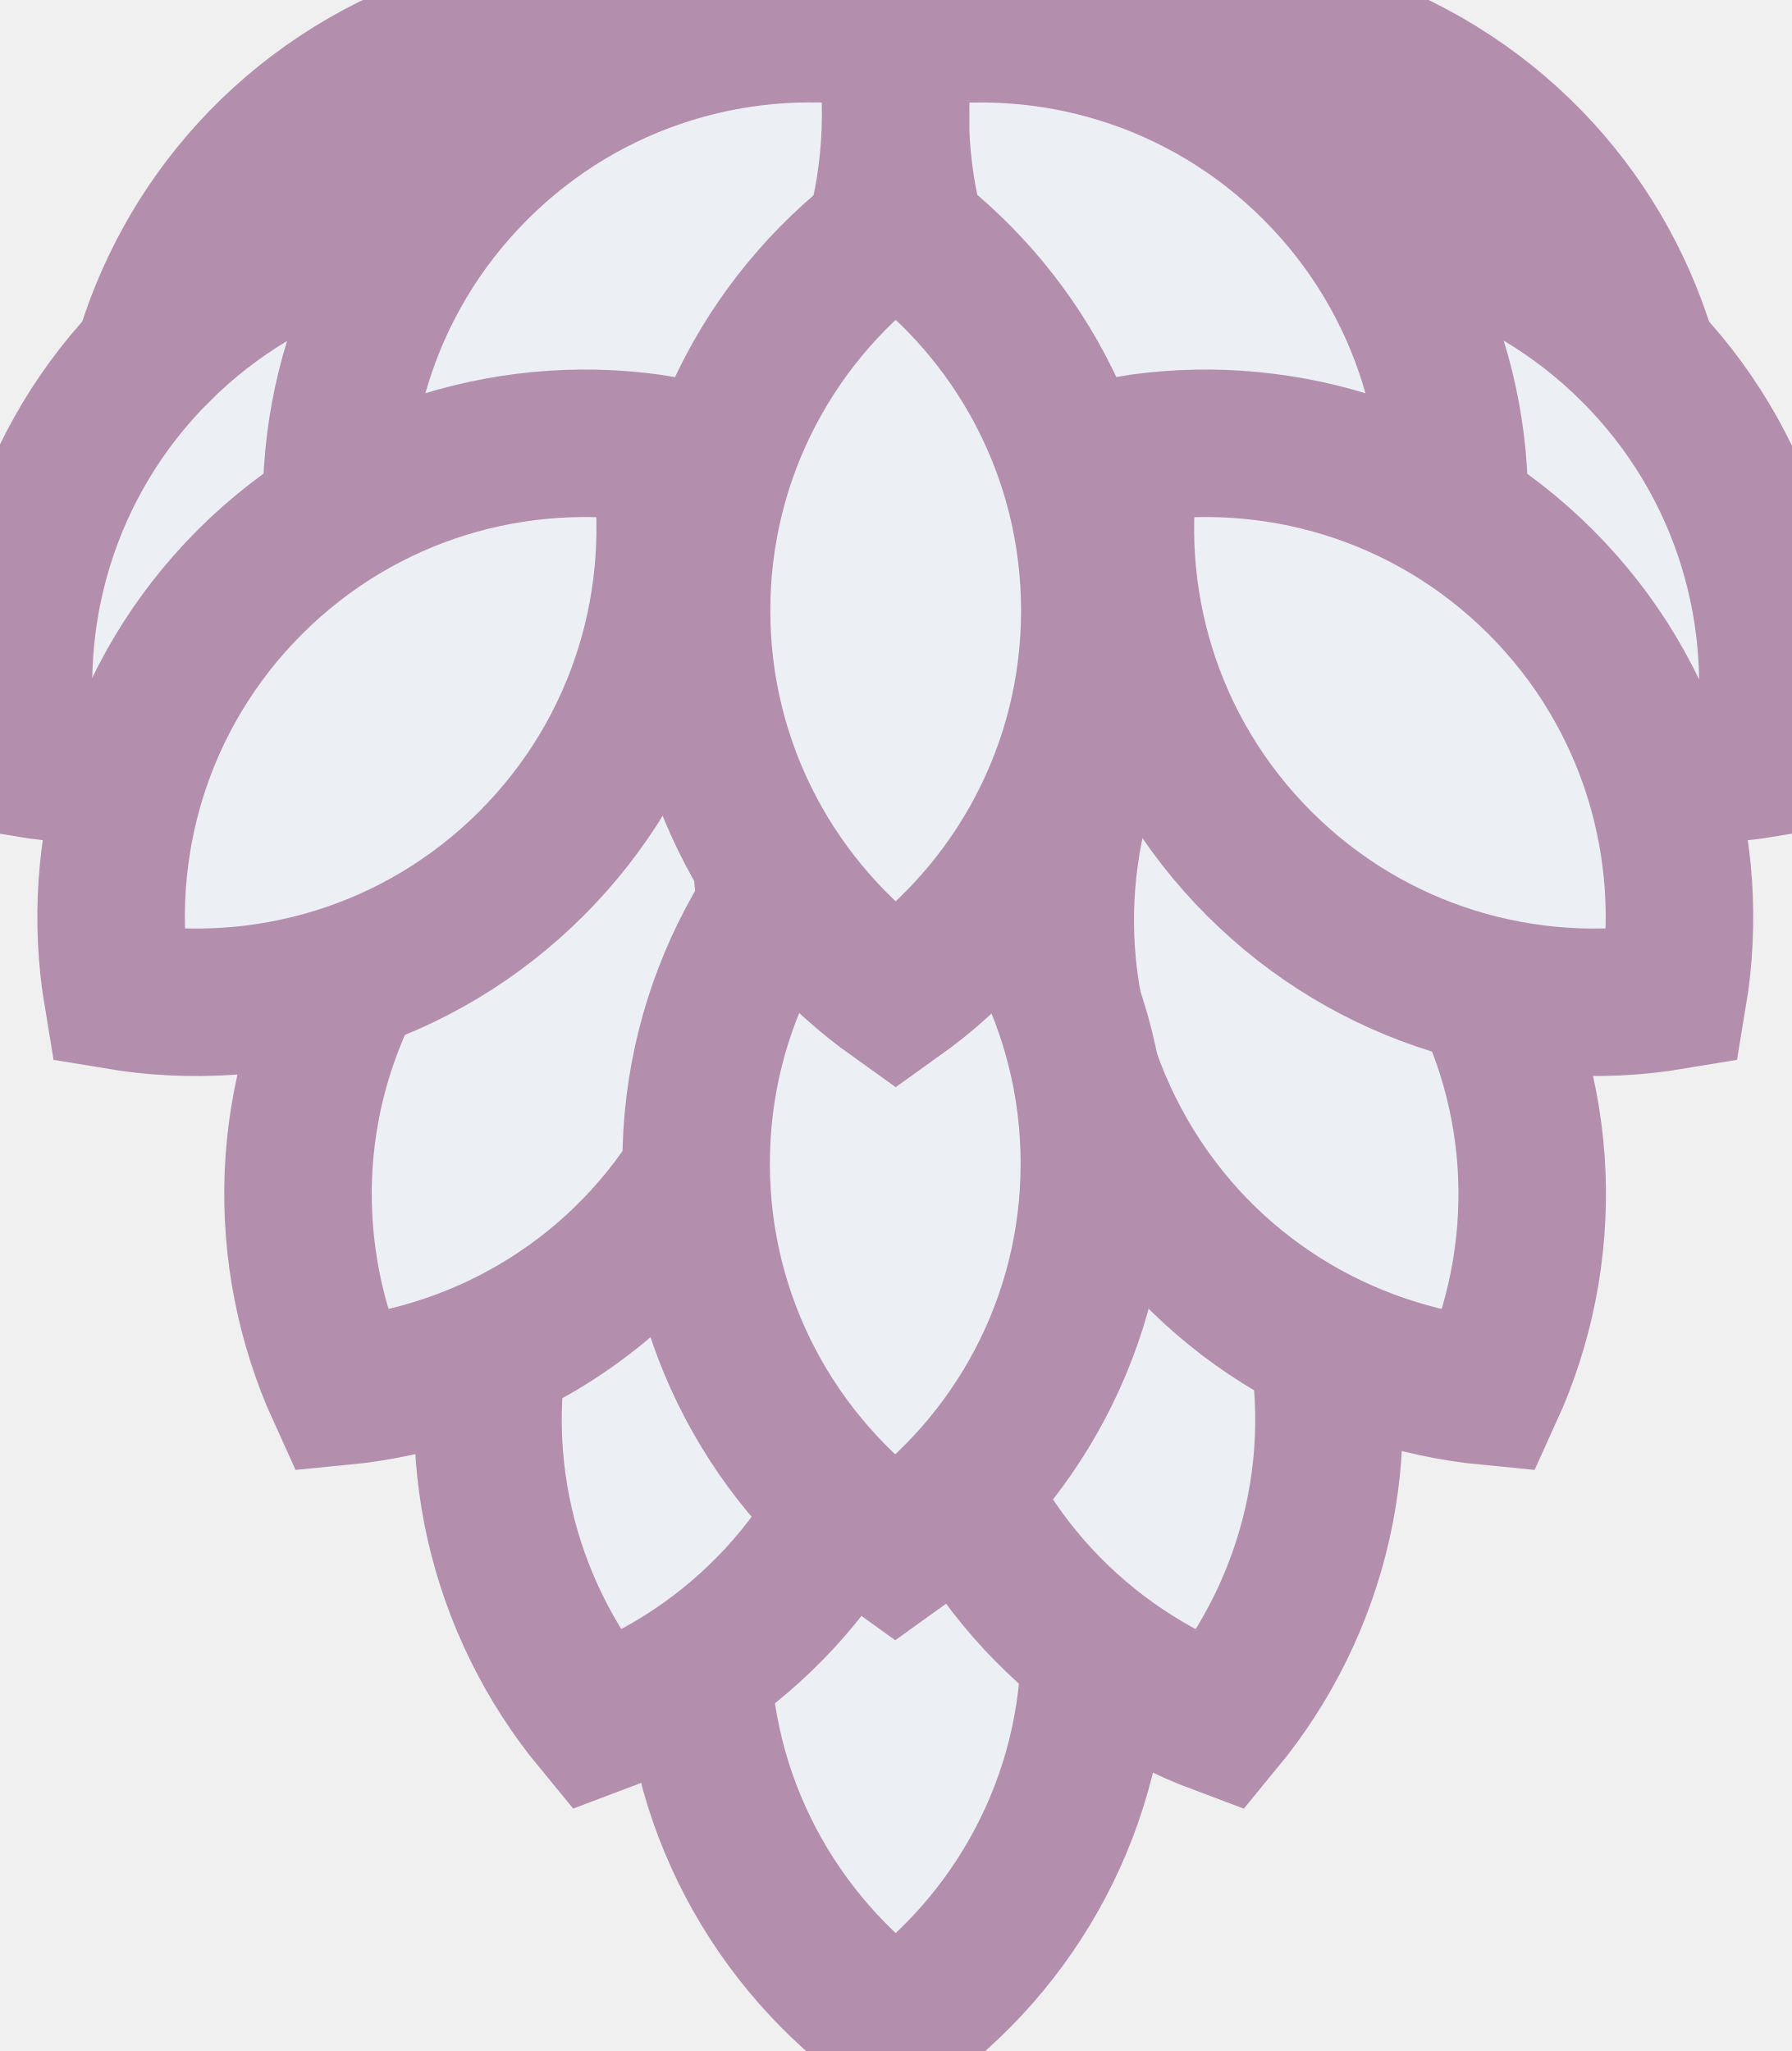
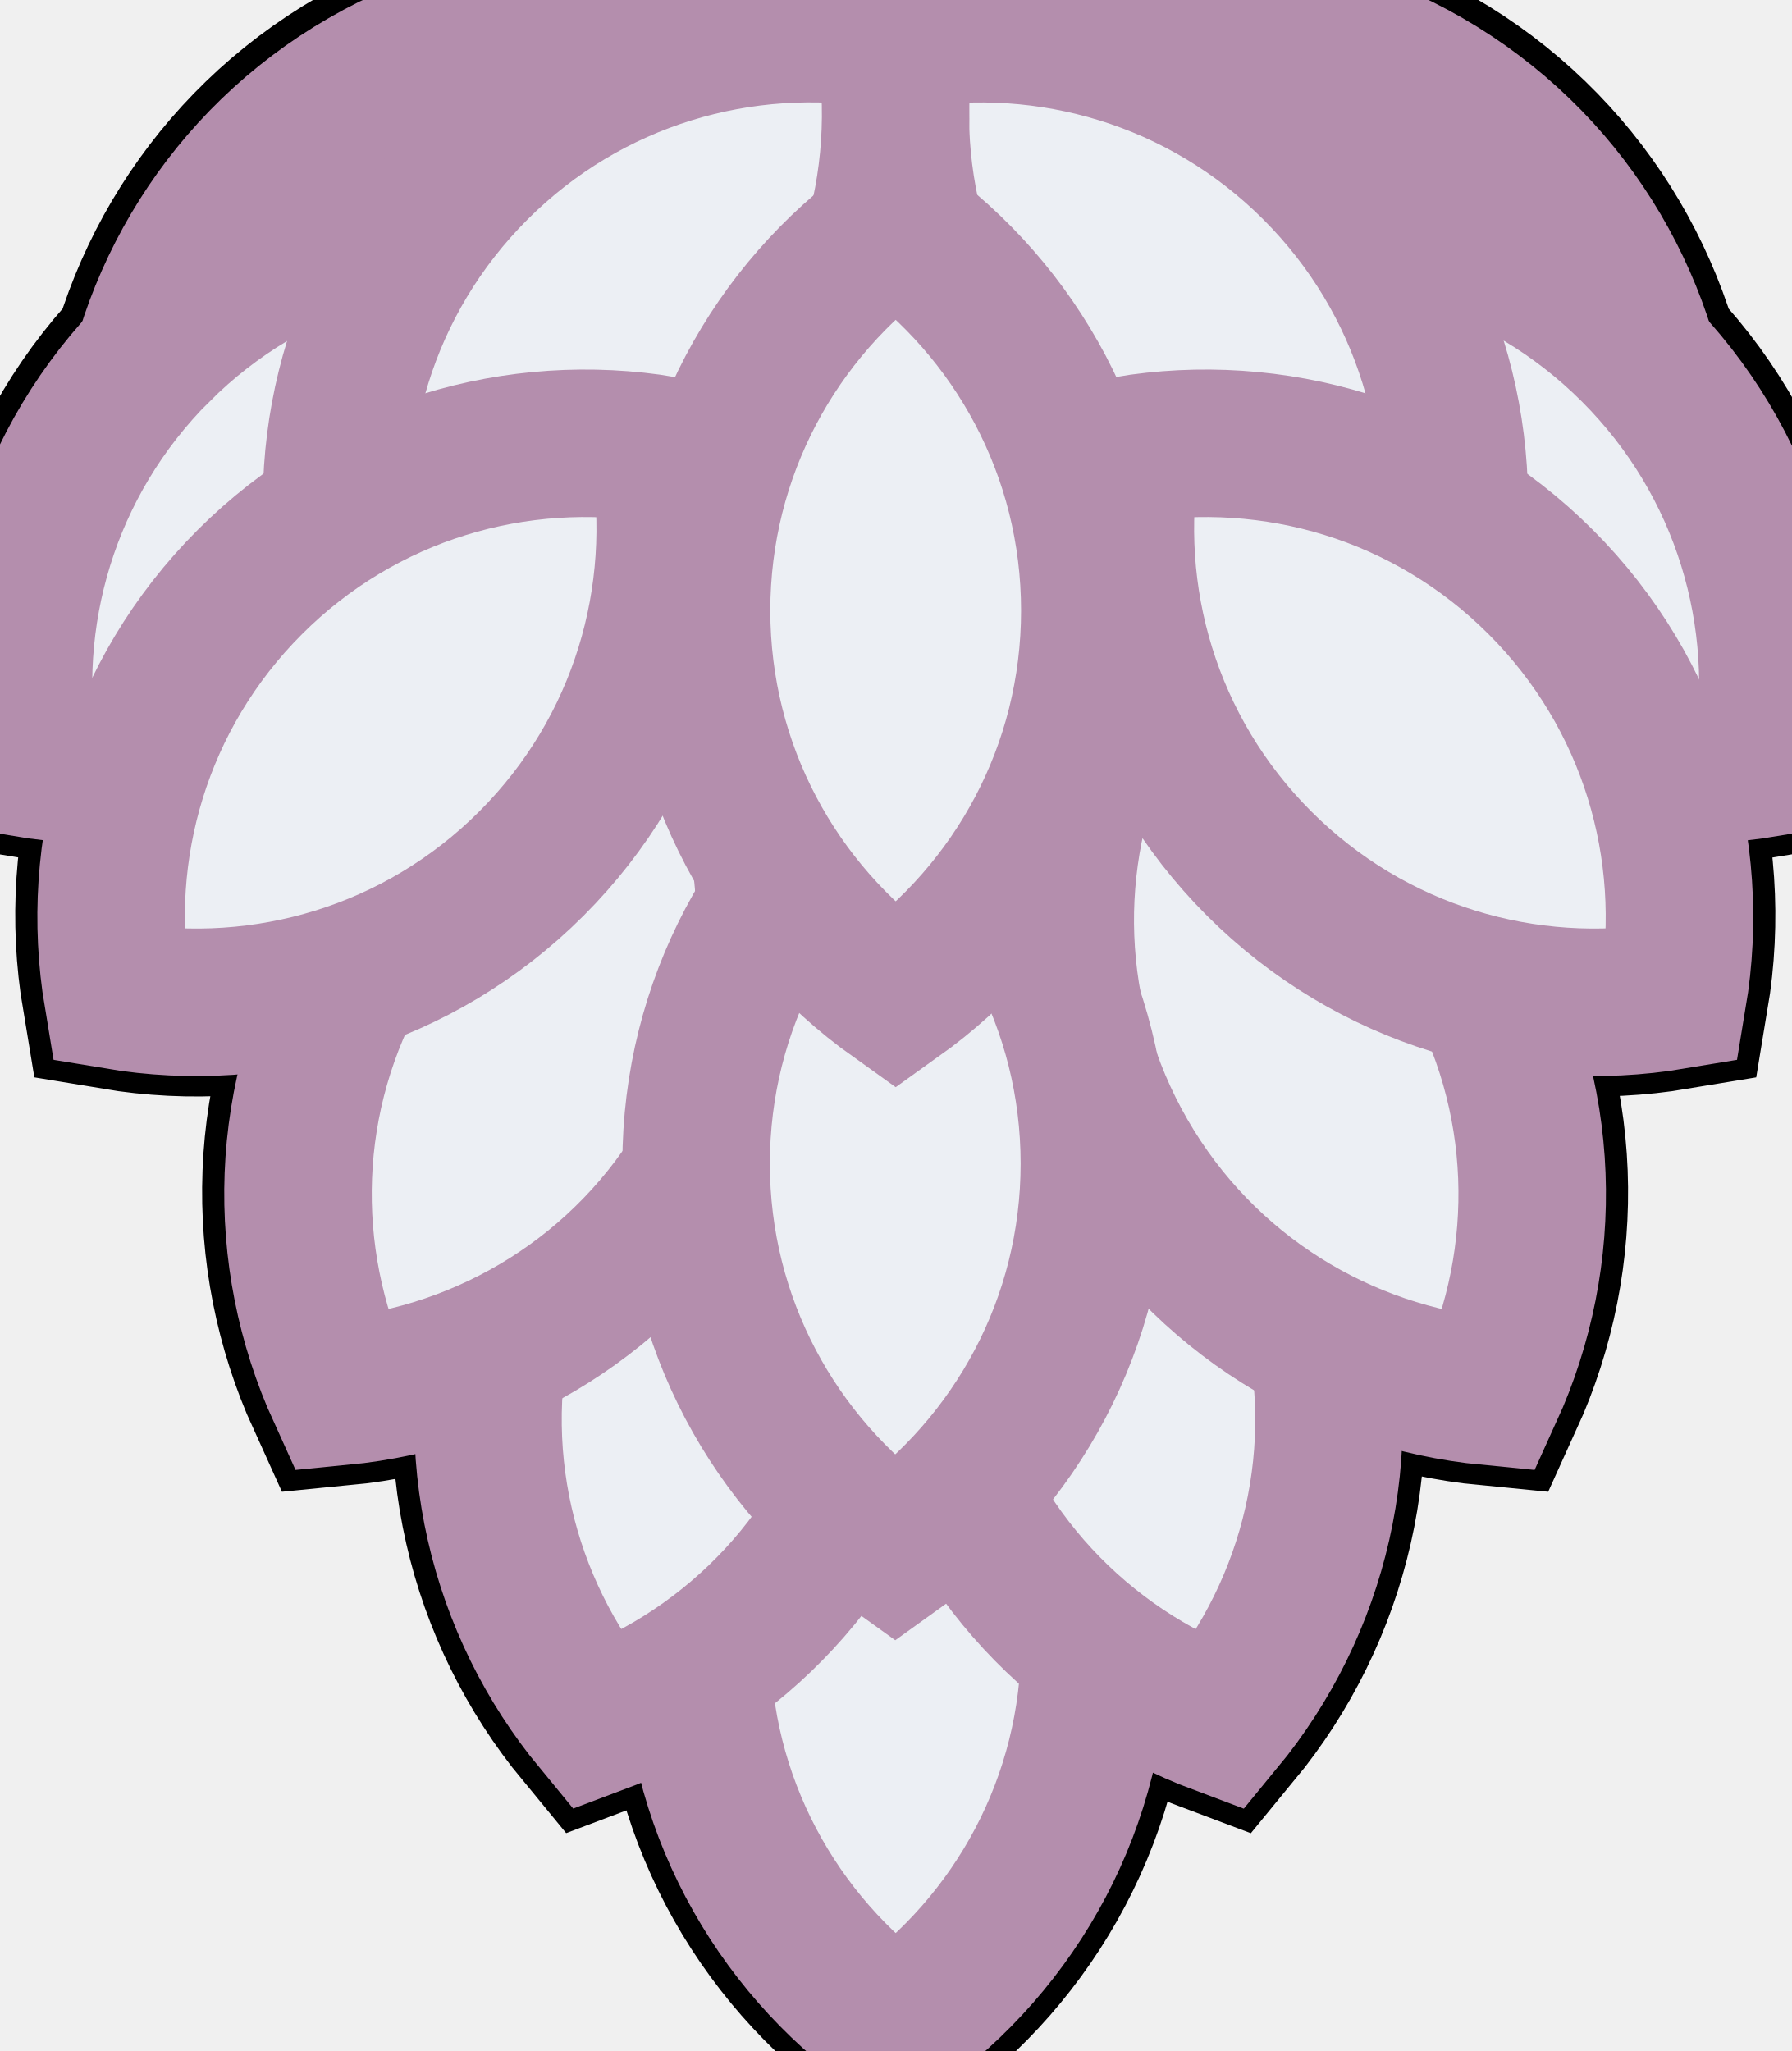
- <svg xmlns="http://www.w3.org/2000/svg" id="Layer_1" viewBox="0 0 242.89 278.14" version="1.1">
+ <svg xmlns="http://www.w3.org/2000/svg" id="Layer_1" viewBox="0 0 242.89 278.14" version="1.1" width="242.89" height="278.14">
  <defs id="defs1">
    <style id="style1">.cls-1{fill:#fff;stroke:#194b24;stroke-miterlimit:10;stroke-width:20px;}</style>
  </defs>
-   <path class="cls-1" d="M166.32,57.87c18.7,10.8,40.57,11.11,58.84,2.8-1.93-19.98-13.13-38.76-31.84-49.56C174.61,.32,152.75,0,134.48,8.32c1.93,19.98,13.13,38.76,31.84,49.56Z" id="path1" style="fill:#eceff4;fill-opacity:1;stroke:#b48ead;stroke-opacity:1" />
-   <path class="cls-1" d="M49.57,11.11c-18.7,10.8-29.91,29.58-31.84,49.56,18.26,8.32,40.13,8,58.84-2.8,18.7-10.8,29.91-29.58,31.84-49.56C90.15,0,68.28,.32,49.57,11.11Z" id="path2" style="fill:#eceff4;fill-opacity:1;stroke:#b48ead;stroke-opacity:1" />
-   <path class="cls-1" d="M94.45,222.72c0,21.6,10.66,40.69,27,52.35,16.34-11.66,27-30.75,27-52.35,0-21.6-10.66-40.69-27-52.35-16.34,11.66-27,30.75-27,52.35Z" id="path3" style="fill:#eceff4;fill-opacity:1;stroke:#b48ead;stroke-opacity:1" />
-   <path class="cls-1" d="M125.84,189.83c5.59,20.86,20.83,36.55,39.63,43.58,12.76-15.49,18.12-36.69,12.53-57.55-5.59-20.86-20.83-36.55-39.63-43.58-12.76,15.49-18.12,36.69-12.53,57.55Z" id="path4" style="fill:#eceff4;fill-opacity:1;stroke:#b48ead;stroke-opacity:1" />
-   <path class="cls-1" d="M152.38,156.86c10.8,18.7,29.58,29.91,49.56,31.84,8.32-18.26,8-40.13-2.8-58.84-10.8-18.7-29.58-29.91-49.56-31.84-8.32,18.26-8,40.13,2.8,58.84Z" id="path5" style="fill:#eceff4;fill-opacity:1;stroke:#b48ead;stroke-opacity:1" />
-   <path class="cls-1" d="M68.37,175.85c-5.59,20.86-.23,42.07,12.53,57.55,18.8-7.03,34.04-22.72,39.63-43.58,5.59-20.86,.23-42.07-12.53-57.55-18.8,7.03-34.04,22.72-39.63,43.58Z" id="path6" style="fill:#eceff4;fill-opacity:1;stroke:#b48ead;stroke-opacity:1" />
-   <path class="cls-1" d="M49.02,129.86c-10.8,18.7-11.11,40.57-2.8,58.84,19.98-1.93,38.76-13.13,49.56-31.84,10.8-18.7,11.11-40.57,2.8-58.84-19.98,1.93-38.76,13.13-49.56,31.84Z" id="path7" style="fill:#eceff4;fill-opacity:1;stroke:#b48ead;stroke-opacity:1" />
-   <path class="cls-1" d="M94.39,157.8c0,21.6,10.66,40.69,27,52.35,16.34-11.66,27-30.75,27-52.35,0-21.6-10.66-40.69-27-52.35-16.34,11.66-27,30.75-27,52.35Z" id="path8" style="fill:#eceff4;fill-opacity:1;stroke:#b48ead;stroke-opacity:1" />
-   <path class="cls-1" d="M183.4,85.58c15.27,15.27,36.31,21.24,56.11,17.93,3.31-19.79-2.66-40.84-17.93-56.11-15.27-15.27-36.31-21.24-56.11-17.93-3.31,19.79,2.66,40.84,17.93,56.11Z" id="path9" style="fill:#eceff4;fill-opacity:1;stroke:#b48ead;stroke-opacity:1" />
-   <path class="cls-1" d="M140.2,60.88c15.27,15.27,36.31,21.24,56.11,17.93,3.31-19.79-2.66-40.84-17.93-56.11C163.11,7.43,142.07,1.47,122.28,4.78c-3.31,19.79,2.66,40.84,17.93,56.11Z" id="path10" style="fill:#eceff4;fill-opacity:1;stroke:#b48ead;stroke-opacity:1" />
-   <path class="cls-1" d="M170.73,117.11c15.27,15.27,36.31,21.24,56.11,17.93,3.31-19.79-2.66-40.84-17.93-56.11-15.27-15.27-36.31-21.24-56.11-17.93-3.31,19.79,2.66,40.84,17.93,56.11Z" id="path11" style="fill:#eceff4;fill-opacity:1;stroke:#b48ead;stroke-opacity:1" />
-   <path class="cls-1" d="M21.31,47.4C6.04,62.67,.08,83.71,3.39,103.51c19.79,3.31,40.84-2.66,56.11-17.93,15.27-15.27,21.24-36.31,17.93-56.11-19.79-3.31-40.84,2.66-56.11,17.93Z" id="path12" style="fill:#eceff4;fill-opacity:1;stroke:#b48ead;stroke-opacity:1" />
-   <path class="cls-1" d="M64.45,22.7c-15.27,15.27-21.24,36.31-17.93,56.11,19.79,3.31,40.84-2.66,56.11-17.93,15.27-15.27,21.24-36.31,17.93-56.11-19.79-3.31-40.84,2.66-56.11,17.93Z" id="path13" style="fill:#eceff4;fill-opacity:1;stroke:#b48ead;stroke-opacity:1" />
-   <path class="cls-1" d="M33.88,78.93c-15.27,15.27-21.24,36.31-17.93,56.11,19.79,3.31,40.84-2.66,56.11-17.93,15.27-15.27,21.24-36.31,17.93-56.11-19.79-3.31-40.84,2.66-56.11,17.93Z" id="path14" style="fill:#eceff4;fill-opacity:1;stroke:#b48ead;stroke-opacity:1" />
-   <path class="cls-1" d="M94.45,82.8c0,21.6,10.66,40.69,27,52.35,16.34-11.66,27-30.75,27-52.35,0-21.6-10.66-40.69-27-52.35-16.34,11.66-27,30.75-27,52.35Z" id="path15" style="fill:#eceff4;fill-opacity:1;stroke:#b48ead;stroke-opacity:1" />
+   <path id="path15-5" style="display:inline;fill:#dfebff;fill-opacity:1;stroke:#000000;stroke-width:26;stroke-miterlimit:10;stroke-dasharray:none;stroke-opacity:1" class="cls-1" d="m 94.45,82.57 c 0,21.6 10.66,40.69 27,52.35 16.34,-11.66 27,-30.75 27,-52.35 0,-21.6 -10.66,-40.69 -27,-52.35 -16.34,11.66 -27,30.75 -27,52.35 z m -60.57,-3.87 c -15.27,15.27 -21.24,36.31 -17.93,56.11 19.79,3.31 40.84,-2.66 56.11,-17.93 15.27,-15.27 21.24,-36.31 17.93,-56.11 -19.79,-3.31 -40.84,2.66 -56.11,17.93 z m 30.57,-56.23 c -15.27,15.27 -21.24,36.31 -17.93,56.11 19.79,3.31 40.84,-2.66 56.11,-17.93 15.27,-15.27 21.24,-36.31 17.93,-56.11 -19.79,-3.31 -40.84,2.66 -56.11,17.93 z m -43.14,24.7 C 6.04,62.44 0.08,83.48 3.39,103.28 c 19.79,3.31 40.84,-2.66 56.11,-17.93 15.27,-15.27 21.24,-36.31 17.93,-56.11 -19.79,-3.31 -40.84,2.66 -56.11,17.93 z M 170.73,116.88 c 15.27,15.27 36.31,21.24 56.11,17.93 3.31,-19.79 -2.66,-40.84 -17.93,-56.11 -15.27,-15.27 -36.31,-21.24 -56.11,-17.93 -3.31,19.79 2.66,40.84 17.93,56.11 z m -30.53,-56.23 c 15.27,15.27 36.31,21.24 56.11,17.93 3.31,-19.79 -2.66,-40.84 -17.93,-56.11 -15.27,-15.27 -36.31,-21.23 -56.1,-17.92 -3.31,19.79 2.66,40.84 17.93,56.11 z m 43.2,24.7 c 15.27,15.27 36.31,21.24 56.11,17.93 3.31,-19.79 -2.66,-40.84 -17.93,-56.11 -15.27,-15.27 -36.31,-21.24 -56.11,-17.93 -3.31,19.79 2.66,40.84 17.93,56.11 z M 94.39,157.57 c 0,21.6 10.66,40.69 27,52.35 16.34,-11.66 27,-30.75 27,-52.35 0,-21.6 -10.66,-40.69 -27,-52.35 -16.34,11.66 -27,30.75 -27,52.35 z m -45.37,-27.94 c -10.8,18.7 -11.11,40.57 -2.8,58.84 19.98,-1.93 38.76,-13.13 49.56,-31.84 10.8,-18.7 11.11,-40.57 2.8,-58.84 -19.98,1.93 -38.76,13.13 -49.56,31.84 z m 19.35,45.99 c -5.59,20.86 -0.23,42.07 12.53,57.55 18.8,-7.03 34.04,-22.72 39.63,-43.58 5.59,-20.86 0.23,-42.07 -12.53,-57.55 -18.8,7.03 -34.04,22.72 -39.63,43.58 z m 84.01,-18.99 c 10.8,18.7 29.58,29.91 49.56,31.84 8.32,-18.26 8,-40.13 -2.8,-58.84 -10.8,-18.7 -29.58,-29.91 -49.56,-31.84 -8.32,18.26 -8,40.13 2.8,58.84 z m -26.54,32.97 c 5.59,20.86 20.83,36.55 39.63,43.58 12.76,-15.49 18.12,-36.69 12.53,-57.55 -5.59,-20.86 -20.83,-36.55 -39.63,-43.58 -12.76,15.49 -18.12,36.69 -12.53,57.55 z m -31.39,32.89 c 0,21.6 10.66,40.69 27,52.35 16.34,-11.66 27,-30.75 27,-52.35 0,-21.6 -10.66,-40.69 -27,-52.35 -16.34,11.66 -27,30.75 -27,52.35 z M 49.57,10.88 c -18.7,10.8 -29.91,29.58 -31.84,49.56 18.26,8.32 40.13,8 58.84,-2.8 C 95.27,46.84 106.48,28.06 108.41,8.08 90.15,-0.23 68.28,0.09 49.57,10.88 Z M 166.32,57.64 c 18.7,10.8 40.57,11.11 58.84,2.8 -1.93,-19.98 -13.13,-38.76 -31.84,-49.56 -18.71,-10.79 -40.57,-11.11 -58.84,-2.79 1.93,19.98 13.13,38.76 31.84,49.56 z" />
+   <path class="cls-1" d="m 166.32,57.87 c 18.7,10.8 40.57,11.11 58.84,2.8 C 223.23,40.69 212.03,21.91 193.32,11.11 174.61,0.32 152.75,0 134.48,8.32 c 1.93,19.98 13.13,38.76 31.84,49.56 z" id="path1" style="display:inline;fill:#eceff4;fill-opacity:1;stroke:#b48ead;stroke-opacity:1" />
+   <path class="cls-1" d="m 49.57,11.11 c -18.7,10.8 -29.91,29.58 -31.84,49.56 18.26,8.32 40.13,8 58.84,-2.8 C 95.27,47.07 106.48,28.29 108.41,8.31 90.15,0 68.28,0.32 49.57,11.11 Z" id="path2" style="display:inline;fill:#eceff4;fill-opacity:1;stroke:#b48ead;stroke-opacity:1" />
+   <path class="cls-1" d="m 94.45,222.72 c 0,21.6 10.66,40.69 27,52.35 16.34,-11.66 27,-30.75 27,-52.35 0,-21.6 -10.66,-40.69 -27,-52.35 -16.34,11.66 -27,30.75 -27,52.35 z" id="path3" style="display:inline;fill:#eceff4;fill-opacity:1;stroke:#b48ead;stroke-opacity:1" />
+   <path class="cls-1" d="m 125.84,189.83 c 5.59,20.86 20.83,36.55 39.63,43.58 12.76,-15.49 18.12,-36.69 12.53,-57.55 -5.59,-20.86 -20.83,-36.55 -39.63,-43.58 -12.76,15.49 -18.12,36.69 -12.53,57.55 z" id="path4" style="display:inline;fill:#eceff4;fill-opacity:1;stroke:#b48ead;stroke-opacity:1" />
+   <path class="cls-1" d="m 152.38,156.86 c 10.8,18.7 29.58,29.91 49.56,31.84 8.32,-18.26 8,-40.13 -2.8,-58.84 -10.8,-18.7 -29.58,-29.91 -49.56,-31.84 -8.32,18.26 -8,40.13 2.8,58.84 z" id="path5" style="display:inline;fill:#eceff4;fill-opacity:1;stroke:#b48ead;stroke-opacity:1" />
+   <path class="cls-1" d="m 68.37,175.85 c -5.59,20.86 -0.23,42.07 12.53,57.55 18.8,-7.03 34.04,-22.72 39.63,-43.58 5.59,-20.86 0.23,-42.07 -12.53,-57.55 -18.8,7.03 -34.04,22.72 -39.63,43.58 z" id="path6" style="display:inline;fill:#eceff4;fill-opacity:1;stroke:#b48ead;stroke-opacity:1" />
+   <path class="cls-1" d="m 49.02,129.86 c -10.8,18.7 -11.11,40.57 -2.8,58.84 19.98,-1.93 38.76,-13.13 49.56,-31.84 10.8,-18.7 11.11,-40.57 2.8,-58.84 -19.98,1.93 -38.76,13.13 -49.56,31.84 z" id="path7" style="display:inline;fill:#eceff4;fill-opacity:1;stroke:#b48ead;stroke-opacity:1" />
+   <path class="cls-1" d="m 94.39,157.8 c 0,21.6 10.66,40.69 27,52.35 16.34,-11.66 27,-30.75 27,-52.35 0,-21.6 -10.66,-40.69 -27,-52.35 -16.34,11.66 -27,30.75 -27,52.35 z" id="path8" style="display:inline;fill:#eceff4;fill-opacity:1;stroke:#b48ead;stroke-opacity:1" />
+   <path class="cls-1" d="m 183.4,85.58 c 15.27,15.27 36.31,21.24 56.11,17.93 3.31,-19.79 -2.66,-40.84 -17.93,-56.11 -15.27,-15.27 -36.31,-21.24 -56.11,-17.93 -3.31,19.79 2.66,40.84 17.93,56.11 z" id="path9" style="display:inline;fill:#eceff4;fill-opacity:1;stroke:#b48ead;stroke-opacity:1" />
+   <path class="cls-1" d="m 140.2,60.88 c 15.27,15.27 36.31,21.24 56.11,17.93 C 199.62,59.02 193.65,37.97 178.38,22.7 163.11,7.43 142.07,1.47 122.28,4.78 c -3.31,19.79 2.66,40.84 17.93,56.11 z" id="path10" style="display:inline;fill:#eceff4;fill-opacity:1;stroke:#b48ead;stroke-opacity:1" />
+   <path class="cls-1" d="m 170.73,117.11 c 15.27,15.27 36.31,21.24 56.11,17.93 C 230.15,115.25 224.18,94.2 208.91,78.93 193.64,63.66 172.6,57.69 152.8,61 c -3.31,19.79 2.66,40.84 17.93,56.11 z" id="path11" style="display:inline;fill:#eceff4;fill-opacity:1;stroke:#b48ead;stroke-opacity:1" />
+   <path class="cls-1" d="M 21.31,47.4 C 6.04,62.67 0.08,83.71 3.39,103.51 23.18,106.82 44.23,100.85 59.5,85.58 74.77,70.31 80.74,49.27 77.43,29.47 57.64,26.16 36.59,32.13 21.32,47.4 Z" id="path12" style="display:inline;fill:#eceff4;fill-opacity:1;stroke:#b48ead;stroke-opacity:1" />
+   <path class="cls-1" d="M 64.45,22.7 C 49.18,37.97 43.21,59.01 46.52,78.81 66.31,82.12 87.36,76.15 102.63,60.88 117.9,45.61 123.87,24.57 120.56,4.77 100.77,1.46 79.72,7.43 64.45,22.7 Z" id="path13" style="display:inline;fill:#eceff4;fill-opacity:1;stroke:#b48ead;stroke-opacity:1" />
+   <path class="cls-1" d="M 33.88,78.93 C 18.61,94.2 12.64,115.24 15.95,135.04 35.74,138.35 56.79,132.38 72.06,117.11 87.33,101.84 93.3,80.8 89.99,61 70.2,57.69 49.15,63.66 33.88,78.93 Z" id="path14" style="display:inline;fill:#eceff4;fill-opacity:1;stroke:#b48ead;stroke-opacity:1" />
+   <path class="cls-1" d="m 94.45,82.8 c 0,21.6 10.66,40.69 27,52.35 16.34,-11.66 27,-30.75 27,-52.35 0,-21.6 -10.66,-40.69 -27,-52.35 -16.34,11.66 -27,30.75 -27,52.35 z" id="path15" style="display:inline;fill:#eceff4;fill-opacity:1;stroke:#b48ead;stroke-opacity:1" />
</svg>
